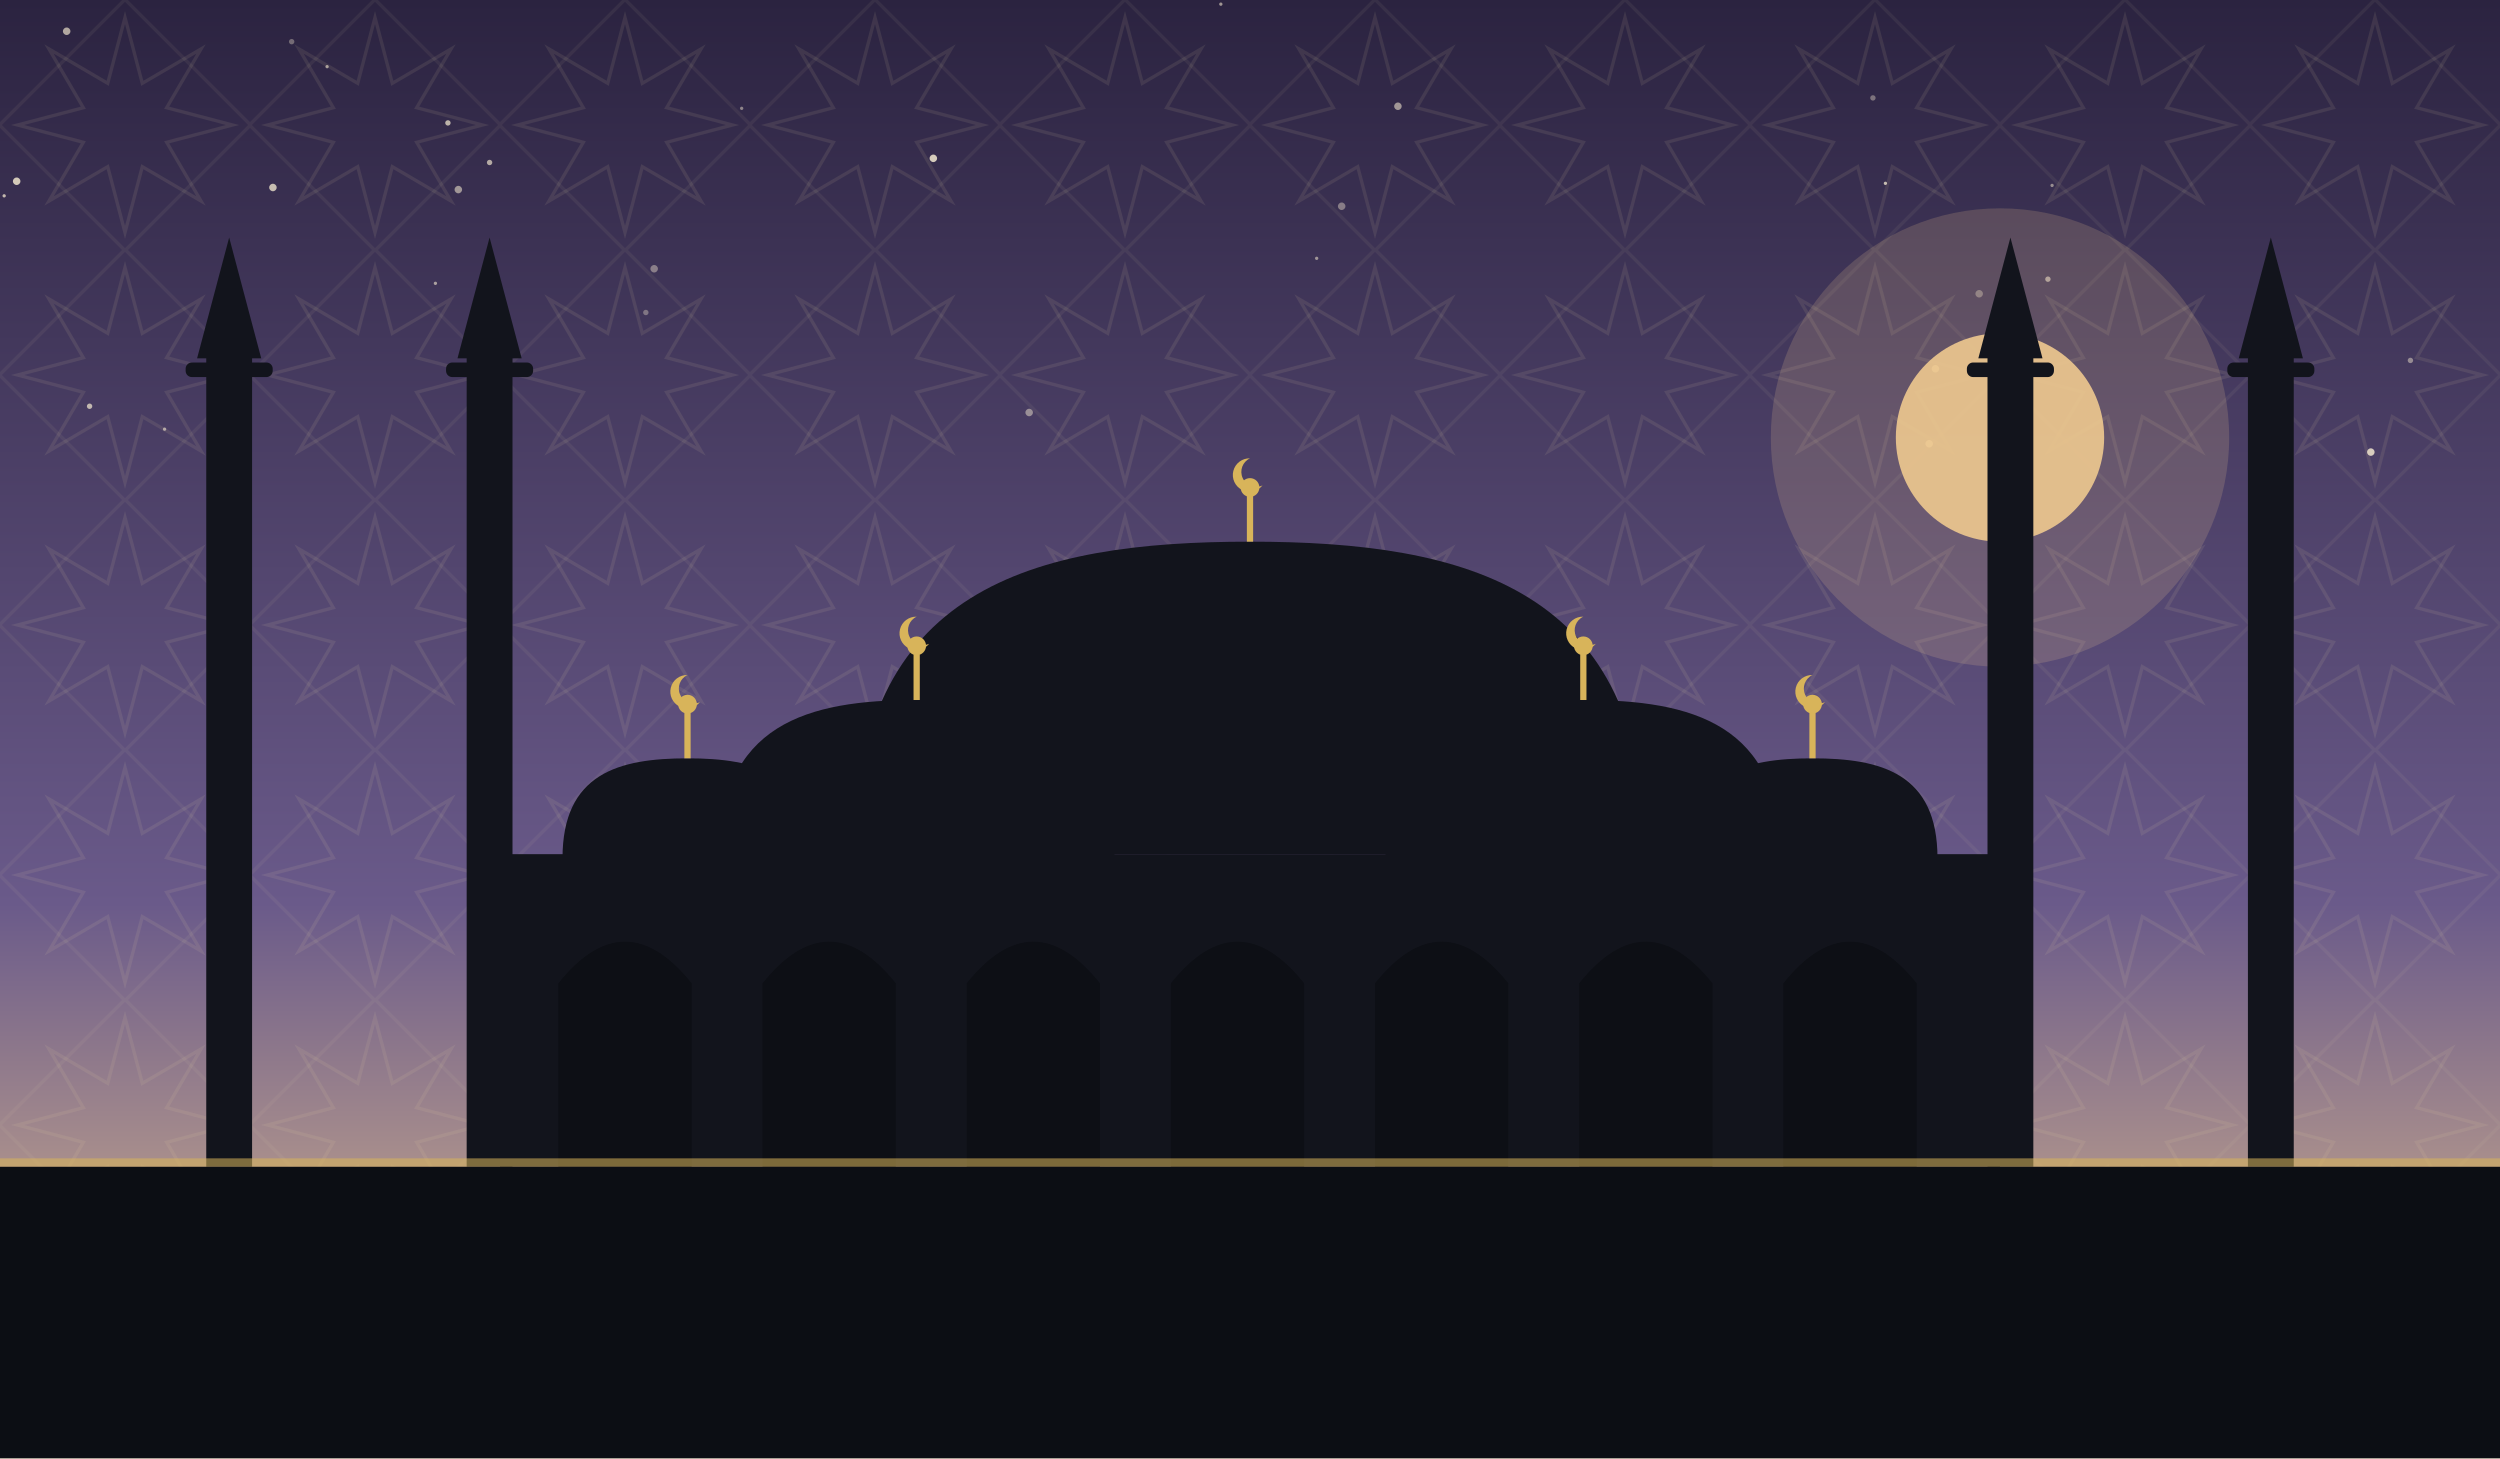
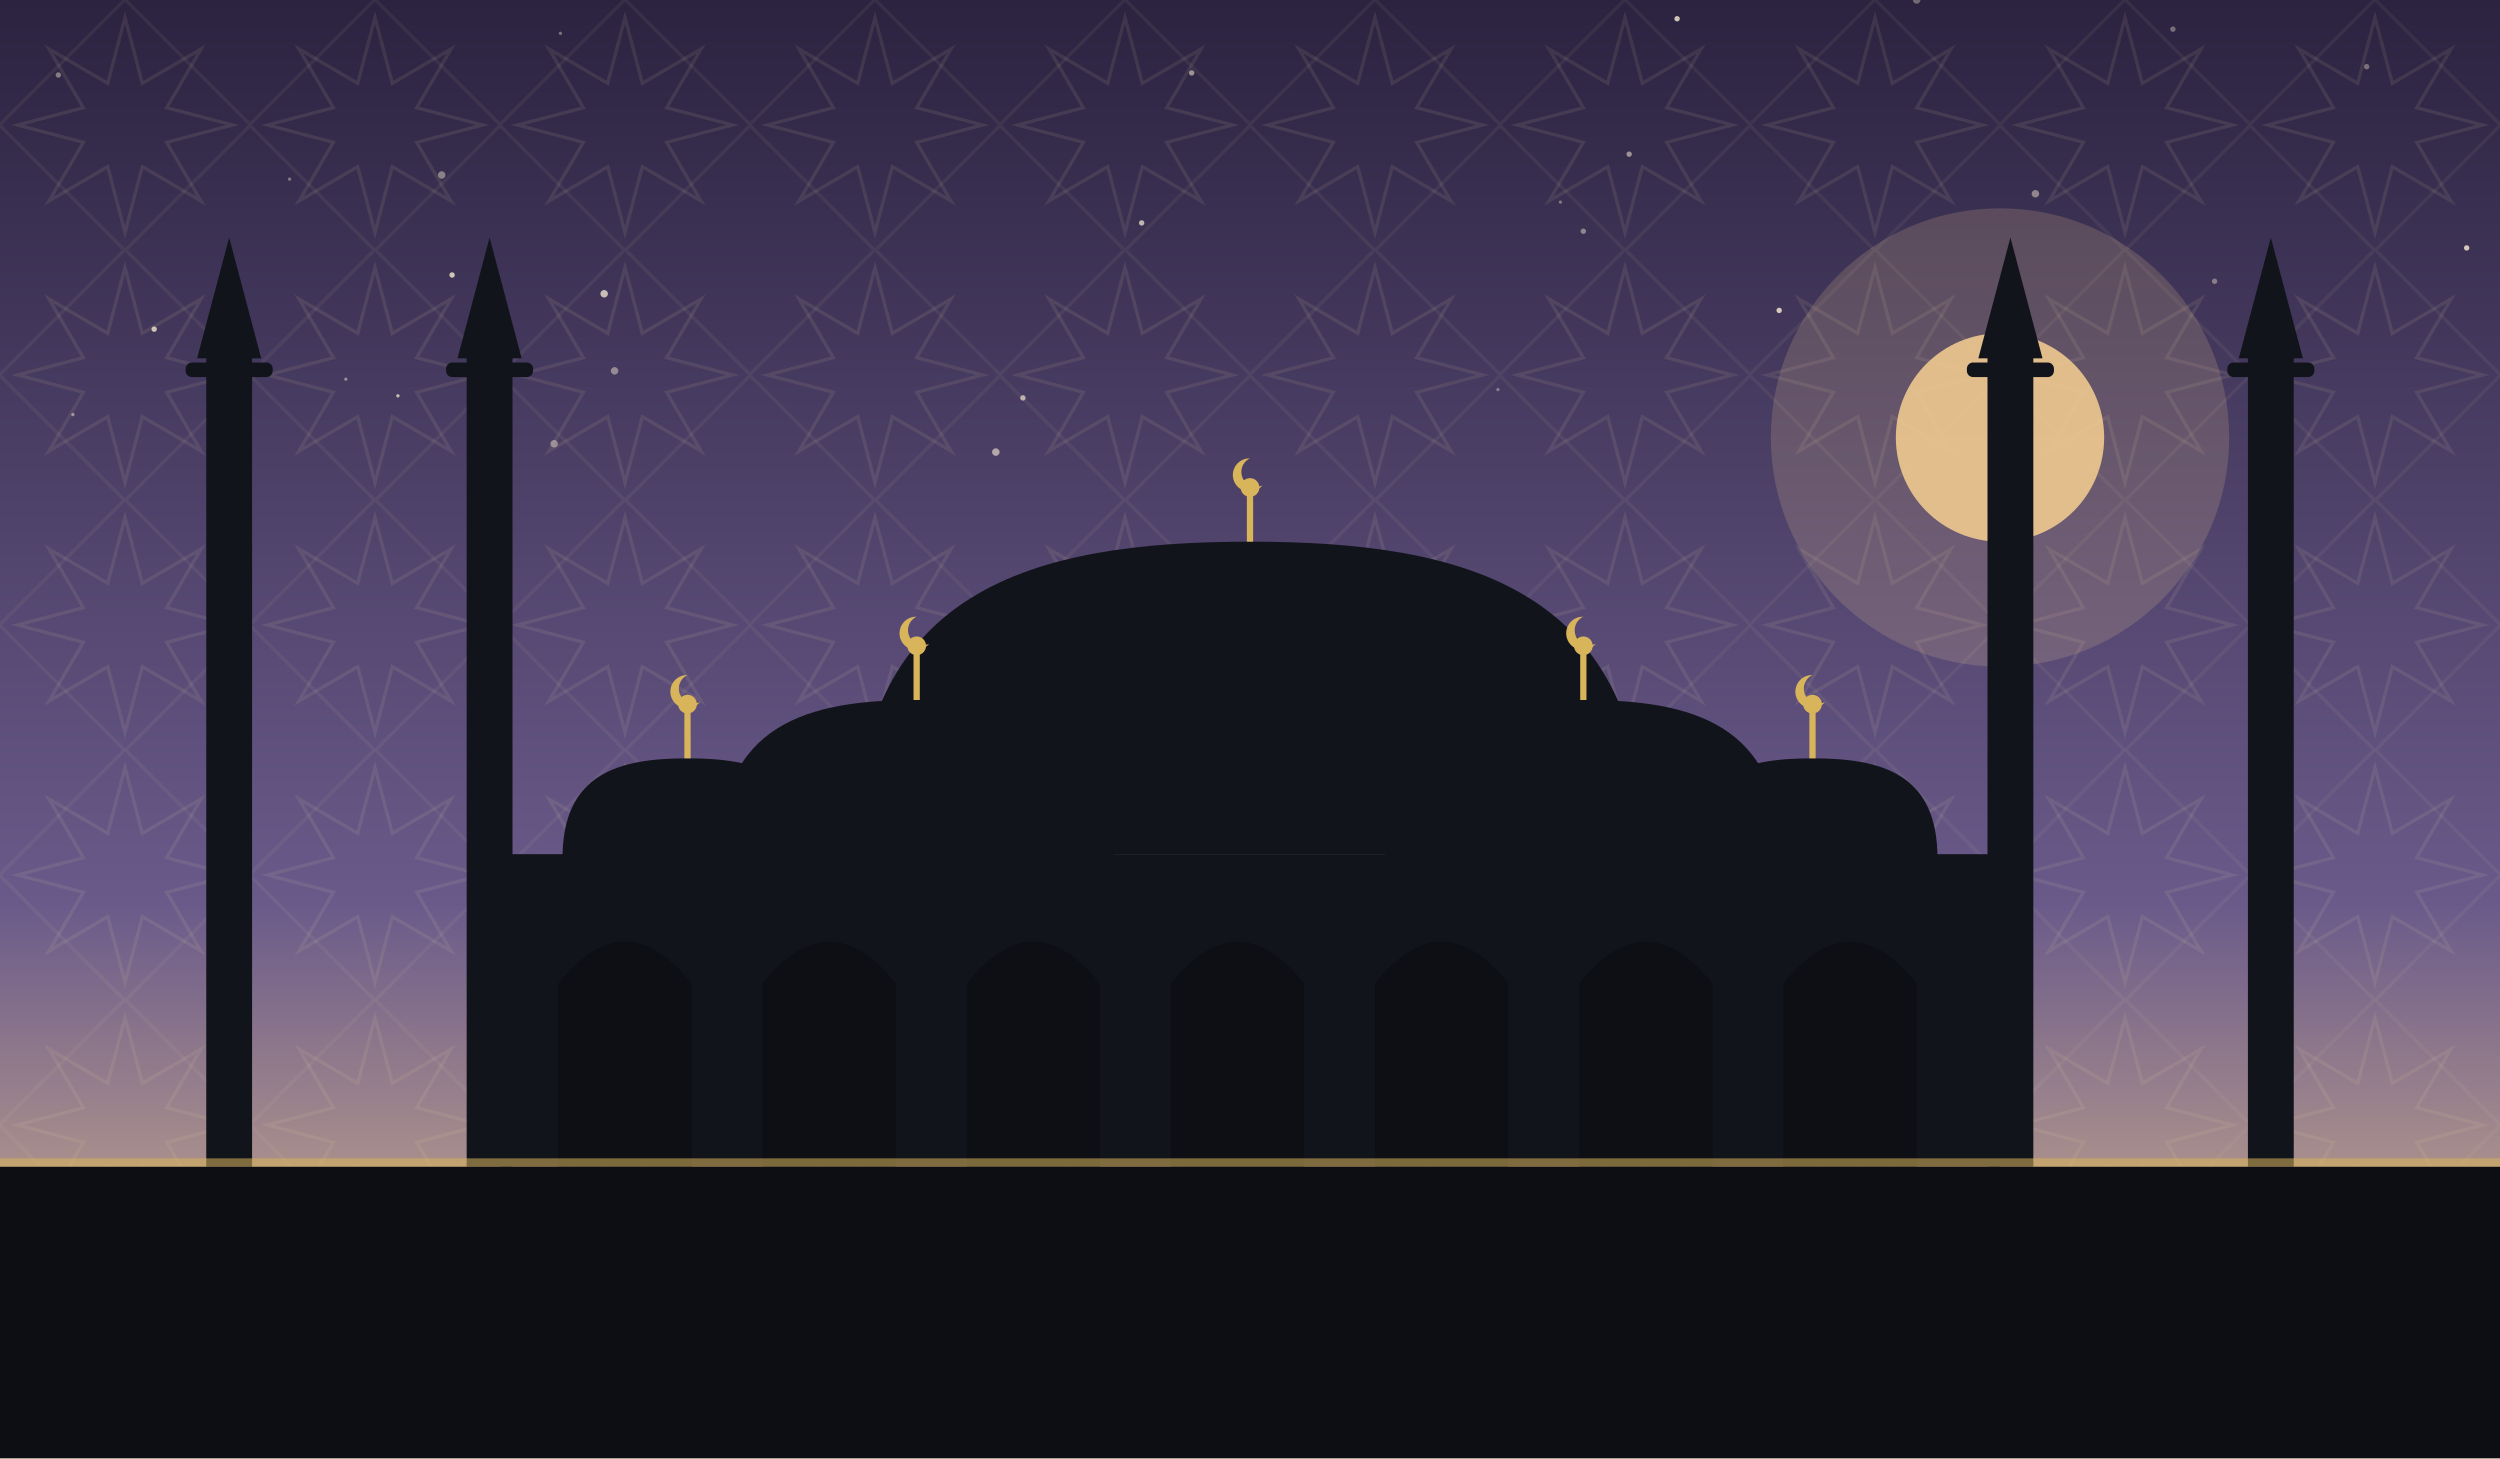
<svg xmlns="http://www.w3.org/2000/svg" viewBox="0 0 1200 700" role="img">
  <defs>
    <linearGradient id="sky" x1="0" y1="0" x2="0" y2="1">
      <stop offset="0" stop-color="#2b2340" />
      <stop offset="0.62" stop-color="#6a5a8a" />
      <stop offset="1" stop-color="#eec98f" />
    </linearGradient>
    <pattern id="g1" width="120" height="120" patternUnits="userSpaceOnUse">
      <polygon points="111.6,60.0 80.0,68.3 96.5,96.5 68.3,80.0 60.0,111.6 51.7,80.0 23.5,96.5 40.0,68.3 8.4,60.0 40.0,51.7 23.5,23.5 51.7,40.0 60.0,8.4 68.3,40.0 96.5,23.5 80.0,51.7" fill="none" stroke="#e8d9a8" stroke-width="1.6" opacity="0.1" />
      <rect x="17.4" y="17.4" width="85.2" height="85.2" fill="none" stroke="#e8d9a8" stroke-width="1.6" opacity="0.07" transform="rotate(45 60.0 60.0)" />
    </pattern>
  </defs>
  <rect width="1200" height="700" fill="url(#sky)" />
  <rect width="1200" height="700" fill="url(#g1)" />
-   <circle cx="310" cy="150" r="1.3" fill="#f7ecd2" opacity="0.35" />
-   <circle cx="8" cy="87" r="1.8" fill="#f7ecd2" opacity="0.81" />
-   <circle cx="899" cy="47" r="1.3" fill="#f7ecd2" opacity="0.38" />
-   <circle cx="79" cy="206" r="0.8" fill="#f7ecd2" opacity="0.59" />
-   <circle cx="356" cy="52" r="0.8" fill="#f7ecd2" opacity="0.47" />
-   <circle cx="314" cy="129" r="1.8" fill="#f7ecd2" opacity="0.41" />
-   <circle cx="985" cy="89" r="0.8" fill="#f7ecd2" opacity="0.50" />
-   <circle cx="905" cy="88" r="0.8" fill="#f7ecd2" opacity="0.75" />
-   <circle cx="2" cy="94" r="0.8" fill="#f7ecd2" opacity="0.73" />
-   <circle cx="220" cy="91" r="1.8" fill="#f7ecd2" opacity="0.55" />
-   <circle cx="671" cy="51" r="1.8" fill="#f7ecd2" opacity="0.56" />
-   <circle cx="131" cy="90" r="1.8" fill="#f7ecd2" opacity="0.75" />
-   <circle cx="448" cy="76" r="1.8" fill="#f7ecd2" opacity="0.83" />
-   <circle cx="926" cy="213" r="1.8" fill="#f7ecd2" opacity="0.73" />
-   <circle cx="1157" cy="173" r="1.3" fill="#f7ecd2" opacity="0.46" />
-   <circle cx="157" cy="32" r="0.8" fill="#f7ecd2" opacity="0.59" />
-   <circle cx="494" cy="198" r="1.8" fill="#f7ecd2" opacity="0.47" />
-   <circle cx="32" cy="15" r="1.8" fill="#f7ecd2" opacity="0.65" />
-   <circle cx="43" cy="195" r="1.3" fill="#f7ecd2" opacity="0.70" />
-   <circle cx="983" cy="134" r="1.3" fill="#f7ecd2" opacity="0.57" />
-   <circle cx="140" cy="20" r="1.3" fill="#f7ecd2" opacity="0.35" />
-   <circle cx="1138" cy="217" r="1.8" fill="#f7ecd2" opacity="0.81" />
-   <circle cx="929" cy="177" r="1.8" fill="#f7ecd2" opacity="0.68" />
-   <circle cx="209" cy="136" r="0.8" fill="#f7ecd2" opacity="0.59" />
-   <circle cx="586" cy="2" r="0.8" fill="#f7ecd2" opacity="0.57" />
-   <circle cx="644" cy="99" r="1.8" fill="#f7ecd2" opacity="0.41" />
-   <circle cx="215" cy="59" r="1.3" fill="#f7ecd2" opacity="0.70" />
-   <circle cx="235" cy="78" r="1.3" fill="#f7ecd2" opacity="0.65" />
-   <circle cx="632" cy="124" r="0.8" fill="#f7ecd2" opacity="0.53" />
-   <circle cx="950" cy="141" r="1.8" fill="#f7ecd2" opacity="0.35" />
+   <circle cx="1090" cy="130" r="1.8" fill="#f7ecd2" opacity="0.35" />
+   <circle cx="548" cy="107" r="1.3" fill="#f7ecd2" opacity="0.71" />
+   <circle cx="719" cy="187" r="0.8" fill="#f7ecd2" opacity="0.38" />
+   <circle cx="139" cy="86" r="0.8" fill="#f7ecd2" opacity="0.39" />
+   <circle cx="1136" cy="32" r="1.3" fill="#f7ecd2" opacity="0.37" />
+   <circle cx="854" cy="149" r="1.3" fill="#f7ecd2" opacity="0.81" />
+   <circle cx="805" cy="9" r="1.3" fill="#f7ecd2" opacity="0.80" />
+   <circle cx="965" cy="188" r="1.3" fill="#f7ecd2" opacity="0.55" />
+   <circle cx="782" cy="74" r="1.3" fill="#f7ecd2" opacity="0.53" />
+   <circle cx="760" cy="111" r="1.3" fill="#f7ecd2" opacity="0.45" />
+   <circle cx="491" cy="191" r="1.3" fill="#f7ecd2" opacity="0.66" />
+   <circle cx="191" cy="190" r="0.8" fill="#f7ecd2" opacity="0.75" />
+   <circle cx="28" cy="36" r="1.3" fill="#f7ecd2" opacity="0.43" />
+   <circle cx="266" cy="213" r="1.8" fill="#f7ecd2" opacity="0.43" />
+   <circle cx="977" cy="93" r="1.8" fill="#f7ecd2" opacity="0.46" />
+   <circle cx="217" cy="132" r="1.3" fill="#f7ecd2" opacity="0.79" />
+   <circle cx="74" cy="158" r="1.3" fill="#f7ecd2" opacity="0.77" />
+   <circle cx="572" cy="35" r="1.3" fill="#f7ecd2" opacity="0.55" />
+   <circle cx="1063" cy="135" r="1.3" fill="#f7ecd2" opacity="0.40" />
+   <circle cx="1043" cy="14" r="1.3" fill="#f7ecd2" opacity="0.37" />
+   <circle cx="920" cy="0" r="1.8" fill="#f7ecd2" opacity="0.35" />
+   <circle cx="478" cy="217" r="1.8" fill="#f7ecd2" opacity="0.61" />
+   <circle cx="749" cy="97" r="0.8" fill="#f7ecd2" opacity="0.38" />
+   <circle cx="269" cy="16" r="0.8" fill="#f7ecd2" opacity="0.39" />
+   <circle cx="166" cy="182" r="0.8" fill="#f7ecd2" opacity="0.47" />
+   <circle cx="1184" cy="119" r="1.3" fill="#f7ecd2" opacity="0.81" />
+   <circle cx="35" cy="199" r="0.8" fill="#f7ecd2" opacity="0.50" />
+   <circle cx="295" cy="178" r="1.8" fill="#f7ecd2" opacity="0.45" />
+   <circle cx="212" cy="84" r="1.8" fill="#f7ecd2" opacity="0.43" />
+   <circle cx="290" cy="141" r="1.8" fill="#f7ecd2" opacity="0.75" />
  <circle cx="960" cy="210" r="110" fill="#eec98f" opacity="0.18" />
  <circle cx="960" cy="210" r="50" fill="#eec98f" opacity="0.9" />
  <rect x="240" y="410" width="720" height="150" fill="#12141c" />
  <path d="M 268 560 L 268 472 Q 300 432 332 472 L 332 560 Z" fill="#0c0e14" opacity="0.9" />
  <path d="M 366 560 L 366 472 Q 398 432 430 472 L 430 560 Z" fill="#0c0e14" opacity="0.9" />
  <path d="M 464 560 L 464 472 Q 496 432 528 472 L 528 560 Z" fill="#0c0e14" opacity="0.9" />
  <path d="M 562 560 L 562 472 Q 594 432 626 472 L 626 560 Z" fill="#0c0e14" opacity="0.9" />
  <path d="M 660 560 L 660 472 Q 692 432 724 472 L 724 560 Z" fill="#0c0e14" opacity="0.9" />
  <path d="M 758 560 L 758 472 Q 790 432 822 472 L 822 560 Z" fill="#0c0e14" opacity="0.9" />
  <path d="M 856 560 L 856 472 Q 888 432 920 472 L 920 560 Z" fill="#0c0e14" opacity="0.9" />
  <path d="M 410 410 C 410 282.5, 495.5 260, 600 260 C 704.5 260, 790 282.5, 790 410 Z" fill="#12141c" />
  <line x1="600" y1="260" x2="600" y2="238" stroke="#d8b45a" stroke-width="3" />
  <circle cx="600" cy="234" r="4.5" fill="#d8b45a" />
  <path d="M 600 220 a 8 8 0 1 0 6 13 a 6.4 6.4 0 1 1 -6 -13 Z" fill="#d8b45a" />
  <path d="M 345 412 C 345 347.4, 387.75 336.0, 440 336.0 C 492.25 336.0, 535 347.4, 535 412 Z" fill="#12141c" />
  <line x1="440" y1="336.0" x2="440" y2="314.0" stroke="#d8b45a" stroke-width="3" />
  <circle cx="440" cy="310.0" r="4.5" fill="#d8b45a" />
  <path d="M 440 296.0 a 8 8 0 1 0 6 13 a 6.4 6.4 0 1 1 -6 -13 Z" fill="#d8b45a" />
  <path d="M 665 412 C 665 347.4, 707.75 336.0, 760 336.0 C 812.25 336.0, 855 347.4, 855 412 Z" fill="#12141c" />
  <line x1="760" y1="336.0" x2="760" y2="314.0" stroke="#d8b45a" stroke-width="3" />
  <circle cx="760" cy="310.0" r="4.5" fill="#d8b45a" />
  <path d="M 760 296.0 a 8 8 0 1 0 6 13 a 6.4 6.4 0 1 1 -6 -13 Z" fill="#d8b45a" />
  <path d="M 270 412 C 270 371.2, 297.0 364.0, 330 364.0 C 363.0 364.0, 390 371.2, 390 412 Z" fill="#12141c" />
  <line x1="330" y1="364.0" x2="330" y2="342.0" stroke="#d8b45a" stroke-width="3" />
  <circle cx="330" cy="338.0" r="4.5" fill="#d8b45a" />
  <path d="M 330 324.0 a 8 8 0 1 0 6 13 a 6.4 6.4 0 1 1 -6 -13 Z" fill="#d8b45a" />
  <path d="M 810 412 C 810 371.2, 837.0 364.0, 870 364.0 C 903.0 364.0, 930 371.2, 930 412 Z" fill="#12141c" />
  <line x1="870" y1="364.0" x2="870" y2="342.0" stroke="#d8b45a" stroke-width="3" />
  <circle cx="870" cy="338.0" r="4.5" fill="#d8b45a" />
  <path d="M 870 324.0 a 8 8 0 1 0 6 13 a 6.4 6.4 0 1 1 -6 -13 Z" fill="#d8b45a" />
  <rect x="99.0" y="170" width="22" height="390" fill="#12141c" />
  <rect x="89.1" y="174" width="41.8" height="7" rx="3" fill="#12141c" />
  <path d="M 94.6 172 L 110 114 L 125.4 172 Z" fill="#12141c" />
  <rect x="224.0" y="170" width="22" height="390" fill="#12141c" />
  <rect x="214.1" y="174" width="41.8" height="7" rx="3" fill="#12141c" />
  <path d="M 219.6 172 L 235 114 L 250.4 172 Z" fill="#12141c" />
  <rect x="954.0" y="170" width="22" height="390" fill="#12141c" />
  <rect x="944.1" y="174" width="41.8" height="7" rx="3" fill="#12141c" />
  <path d="M 949.6 172 L 965 114 L 980.4 172 Z" fill="#12141c" />
  <rect x="1079.0" y="170" width="22" height="390" fill="#12141c" />
  <rect x="1069.1" y="174" width="41.8" height="7" rx="3" fill="#12141c" />
  <path d="M 1074.6 172 L 1090 114 L 1105.4 172 Z" fill="#12141c" />
  <rect x="0" y="560" width="1200" height="140" fill="#0c0e14" />
  <rect x="0" y="556" width="1200" height="4" fill="#d8b45a" opacity="0.55" />
</svg>
